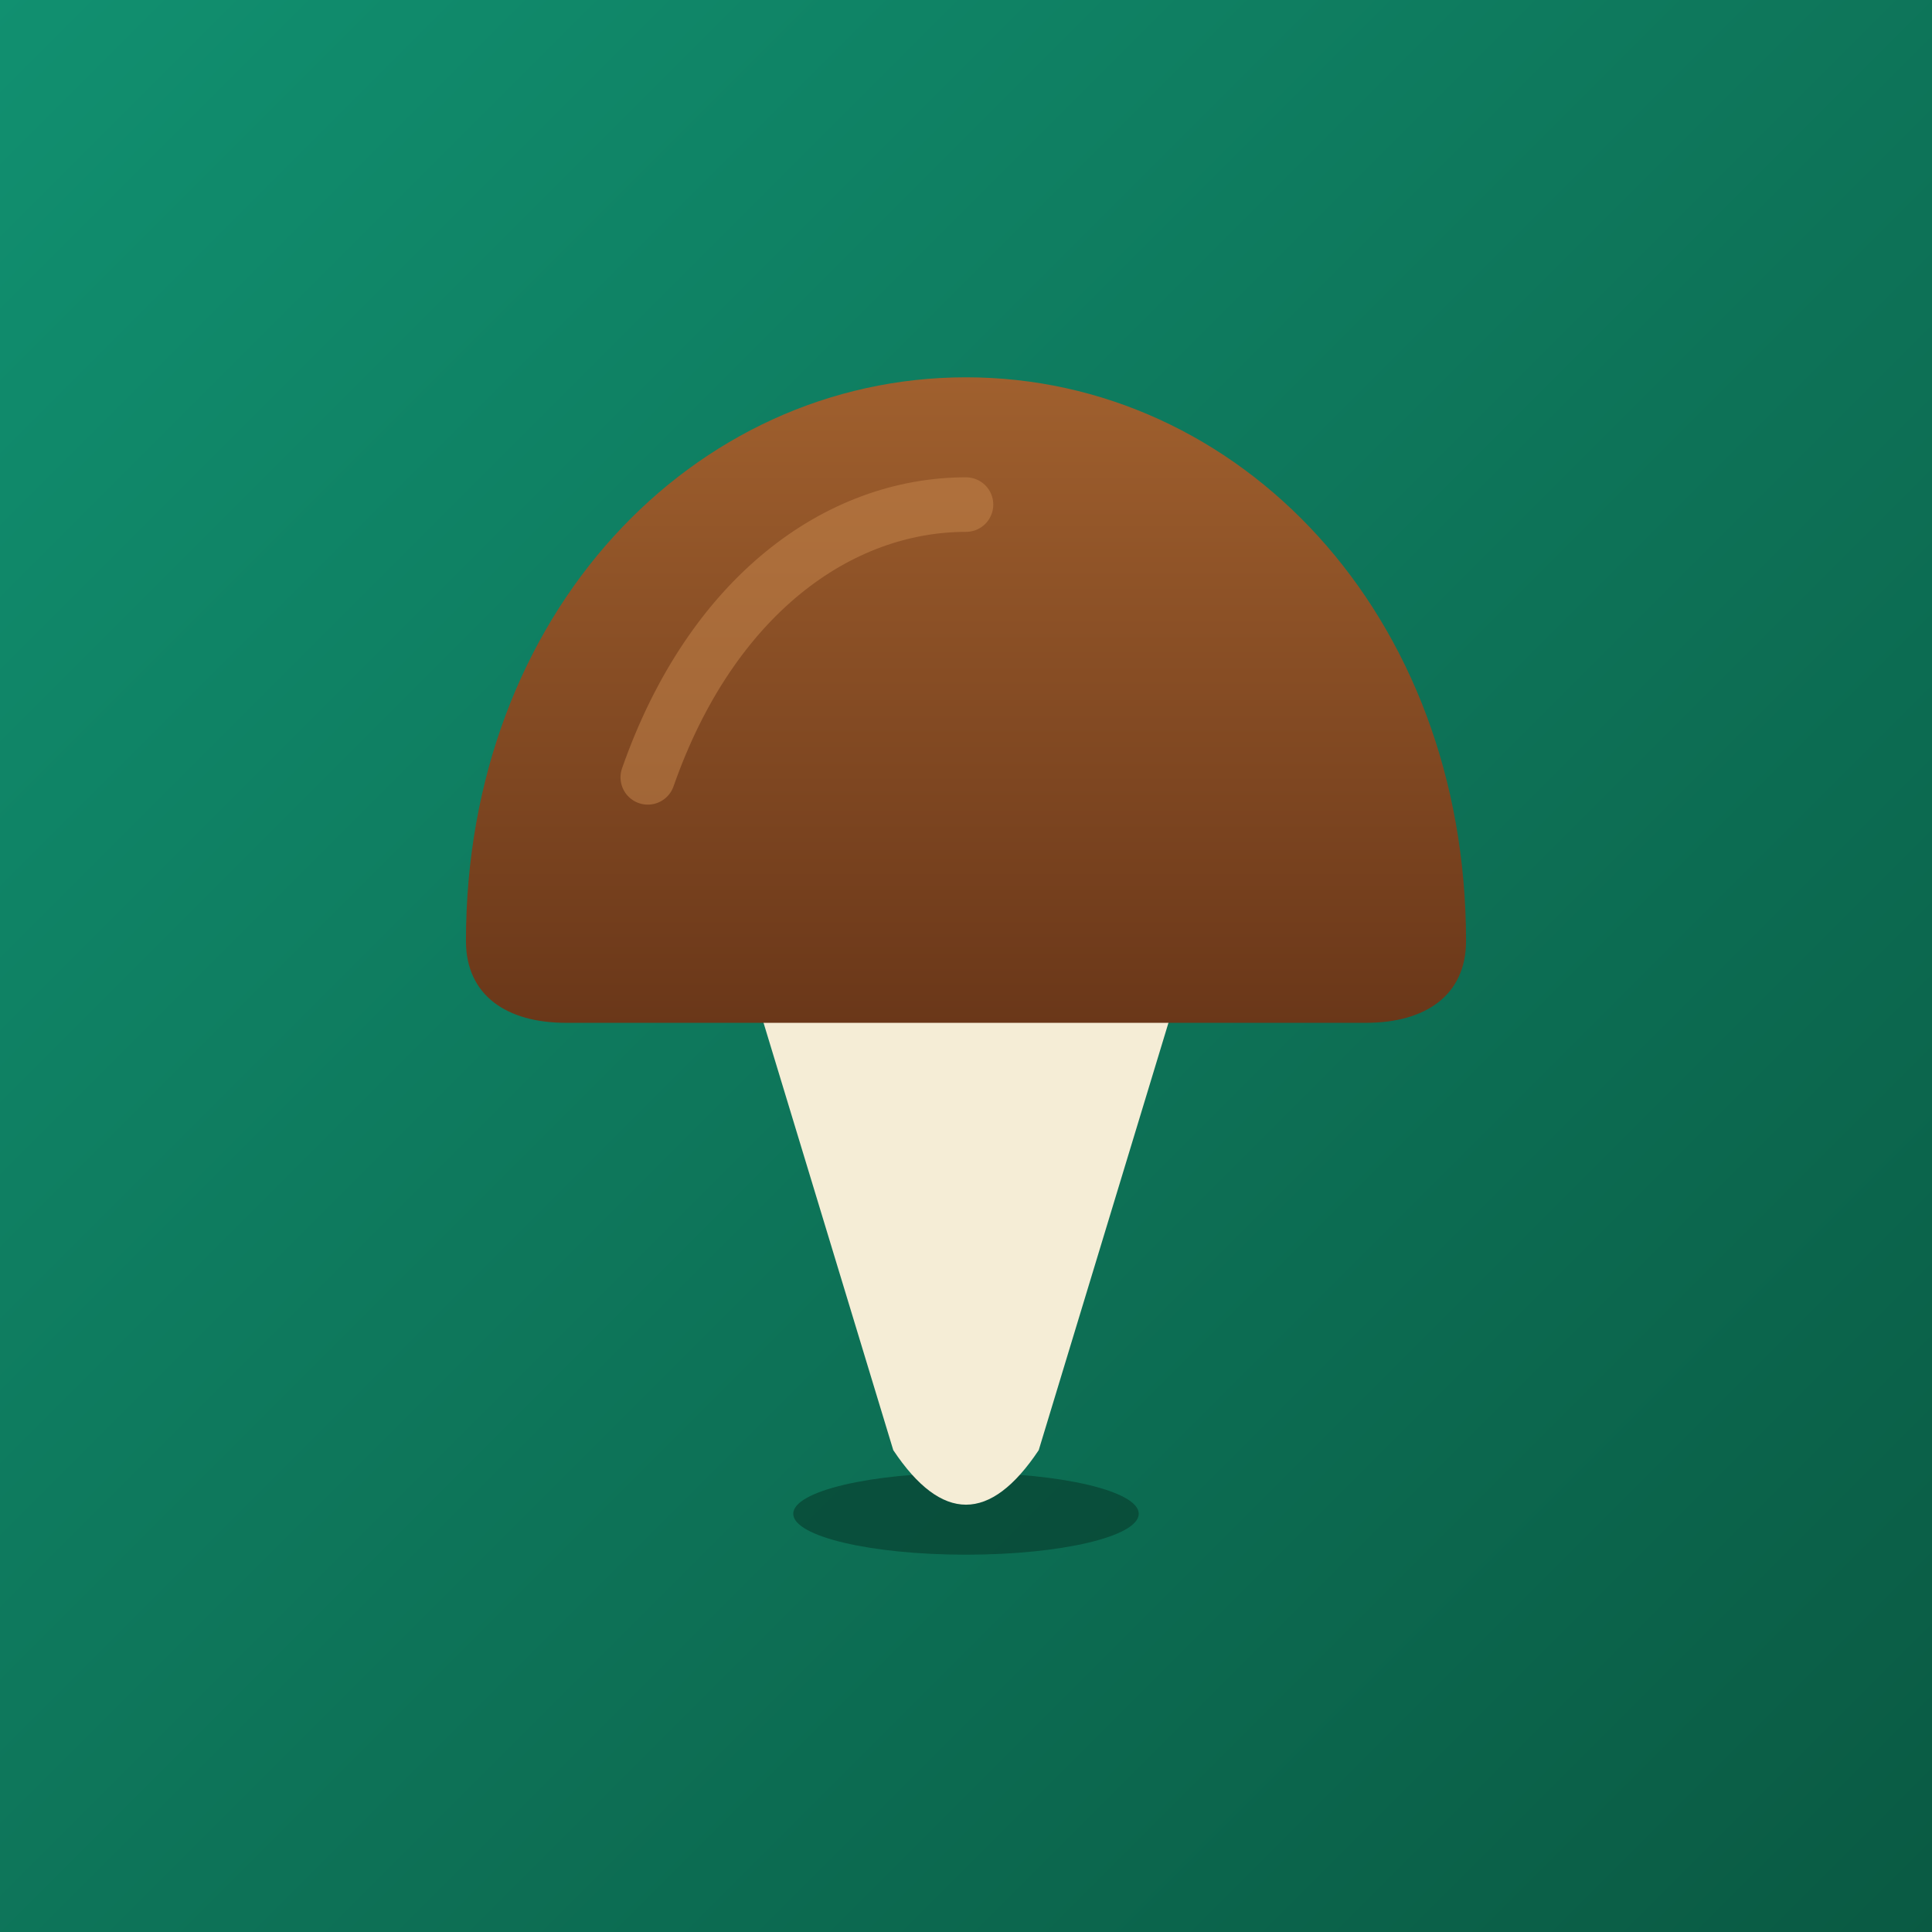
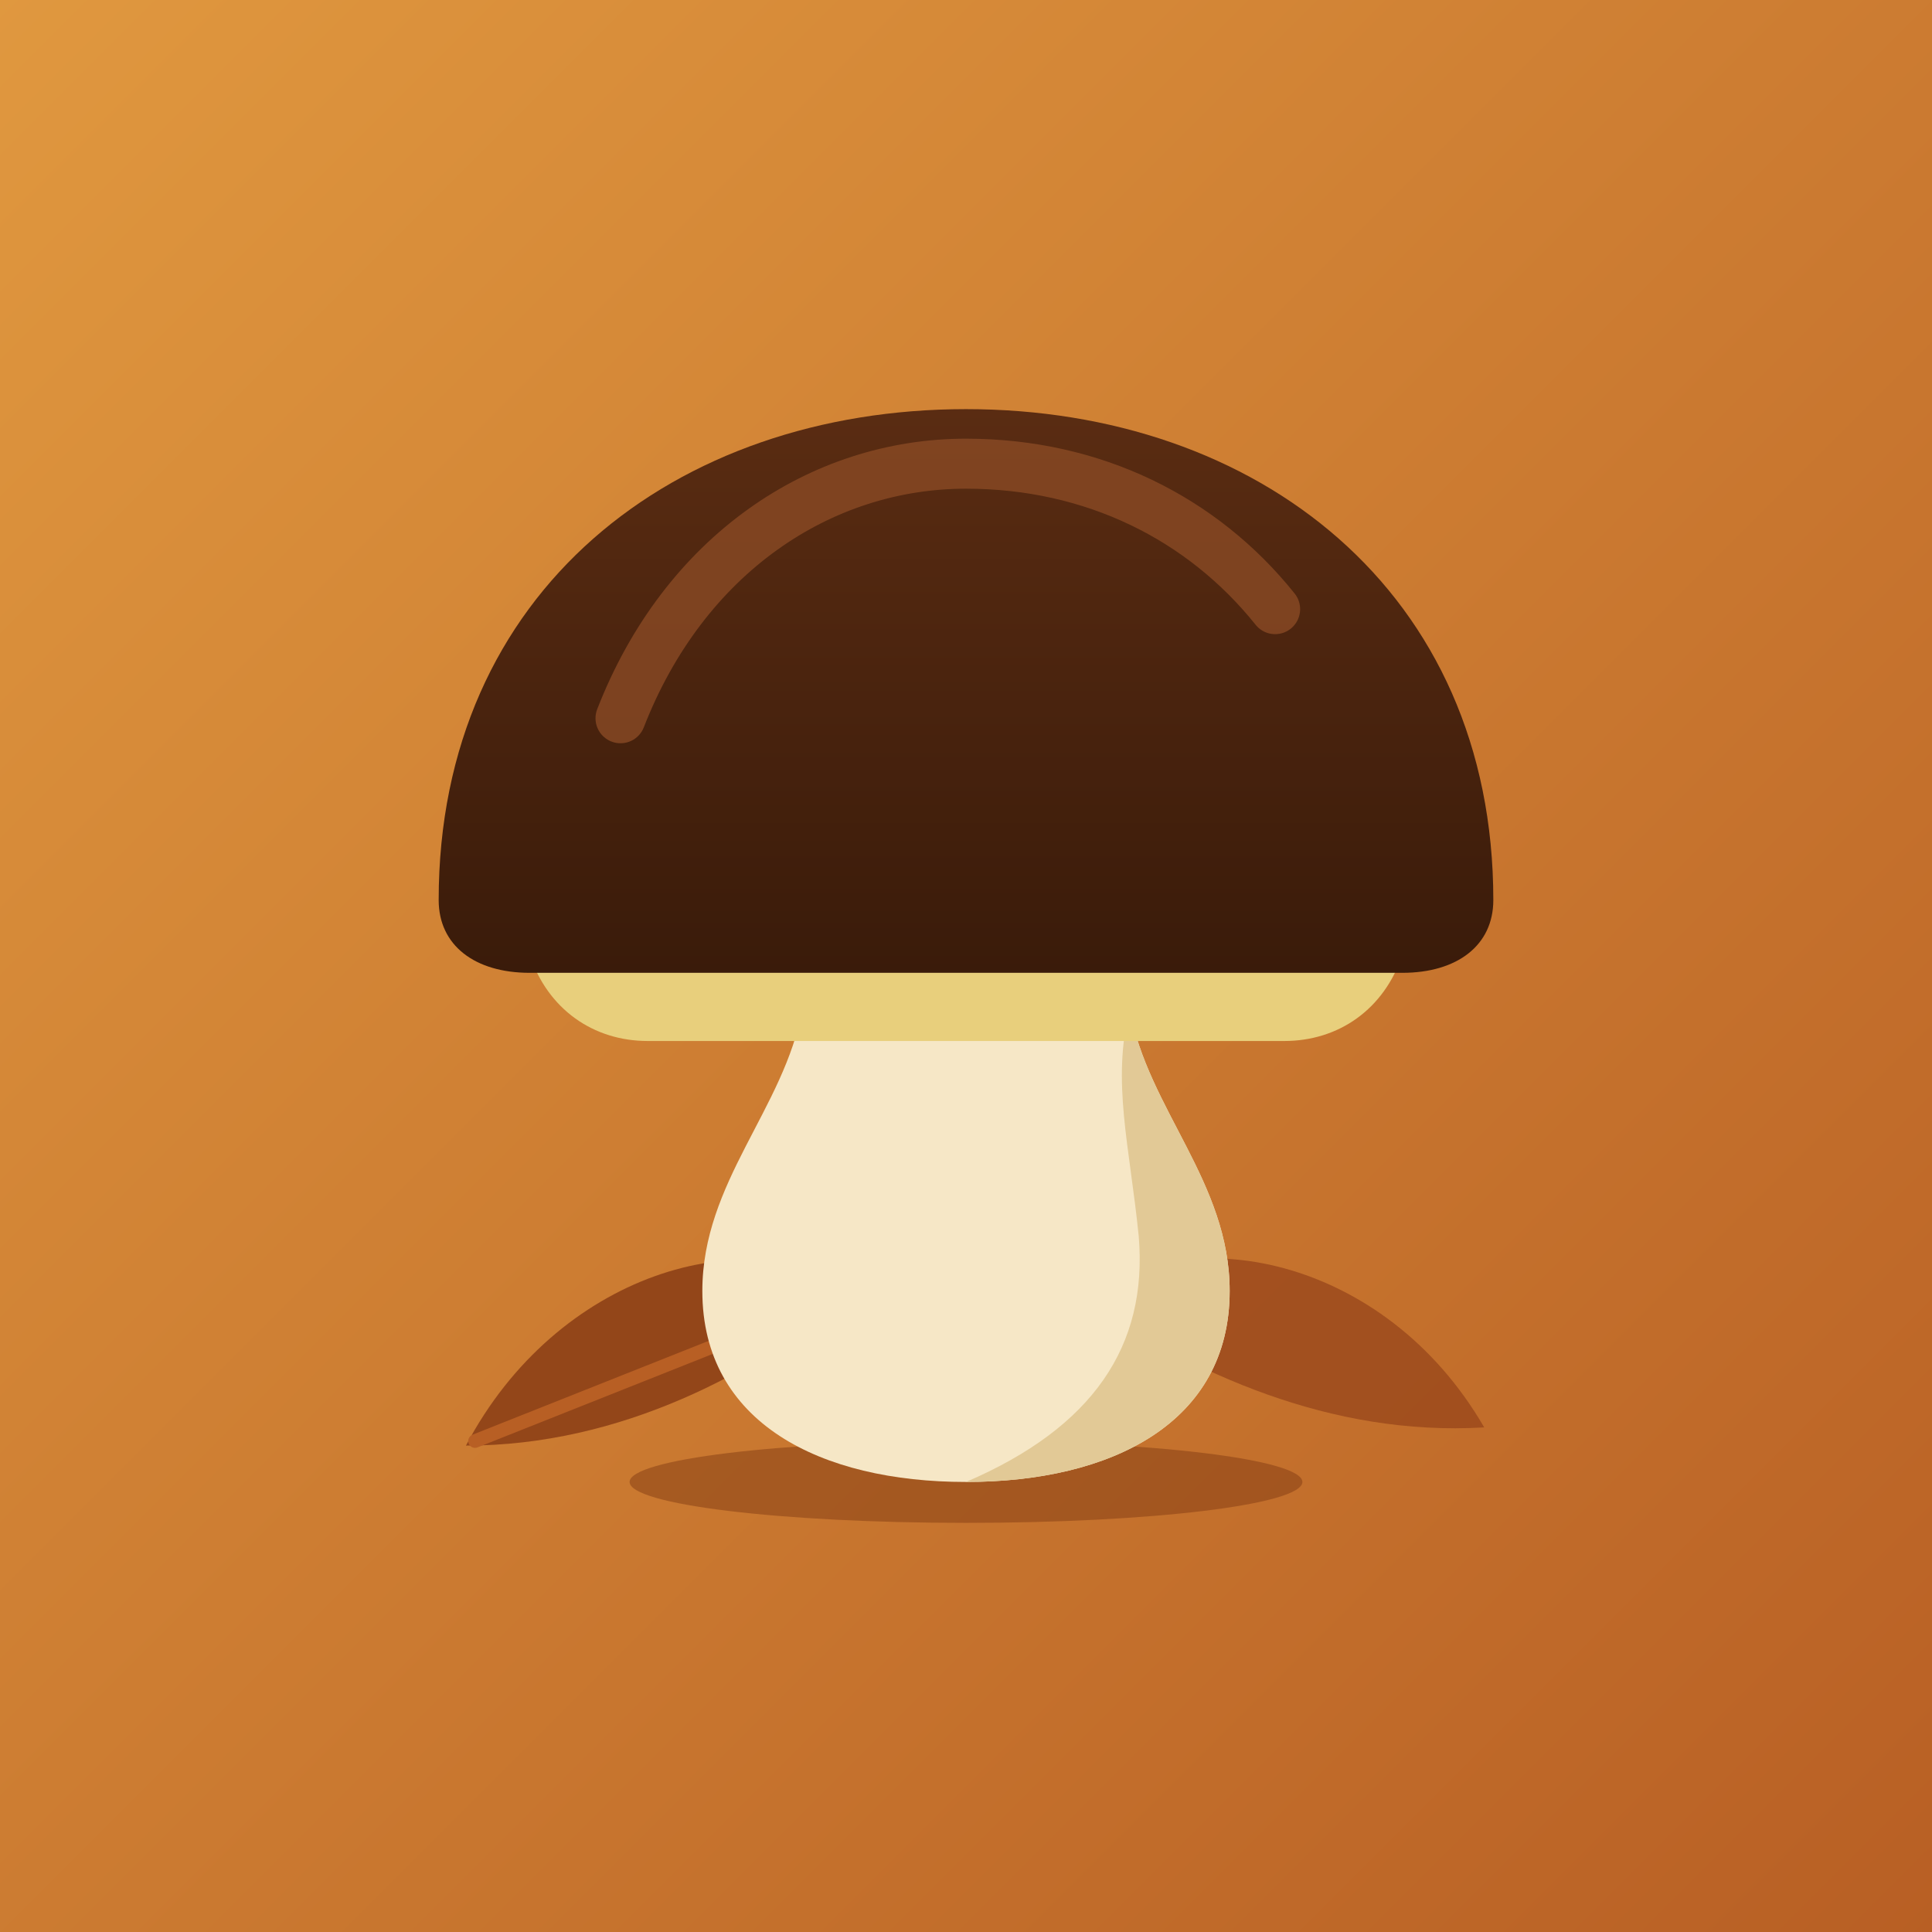
<svg xmlns="http://www.w3.org/2000/svg" viewBox="0 0 340 340" role="img" aria-label="FungiCast">
  <defs>
    <linearGradient id="bg-bg" x1="0" y1="0" x2="1" y2="1">
-       <stop offset="0" stop-color="#119070" />
-       <stop offset="1" stop-color="#0a5a43" />
+       <stop offset="0" stop-color="#e0983f" />
+       <stop offset="1" stop-color="#b85f24" />
    </linearGradient>
  </defs>
  <rect width="340" height="340" fill="url(#bg-bg)" />
-   <g transform="translate(170 170) scale(0.8) translate(-170 -181.5)">
+   <g transform="translate(170 170) scale(0.8) translate(-170 -194.5)">
    <defs>
      <linearGradient id="mk-cap" x1="0" y1="0" x2="0" y2="1">
-         <stop offset="0" stop-color="#a0602e" />
-         <stop offset="1" stop-color="#6a3719" />
+         <stop offset="0" stop-color="#5a2c12" />
+         <stop offset="1" stop-color="#3a1b0a" />
      </linearGradient>
    </defs>
-     <ellipse cx="170" cy="302" rx="38" ry="9" fill="#063a2b" opacity="0.6" />
-     <path d="M120 176 L220 176 L186 288 Q170 312 154 288 Z" fill="#f5edd6" />
-     <path d="M60 176 C60 104 110 52 170 52 C230 52 280 104 280 176 C280 188 271 194 258 194 L82 194 C69 194 60 188 60 176 Z" fill="url(#mk-cap)" />
-     <path d="M100 140 C114 100 142 80 170 80" stroke="#c7874d" stroke-width="12" stroke-linecap="round" fill="none" opacity="0.5" />
+     <path d="M60 300 C80 262 122 250 146 266 C124 284 94 300 60 300 Z" fill="#8a3d15" opacity="0.85" />
+     <path d="M62 299 L140 268" stroke="#b85f24" stroke-width="3" stroke-linecap="round" fill="none" />
+     <path d="M284 296 C262 258 218 250 196 268 C220 284 250 298 284 296 Z" fill="#9c4a1c" opacity="0.85" />
+     <ellipse cx="170" cy="308" rx="74" ry="9" fill="#7a3510" opacity="0.45" />
+     <path d="M134 204 C130 226 112 242 112 266 C112 295 138 308 170 308 C202 308 228 295 228 266 C228 242 210 226 206 204 Z" fill="#f6e7c6" />
+     <path d="M206 204 C210 226 228 242 228 266 C228 295 202 308 170 308 C198 296 210 278 208 254 C206 234 202 220 206 204 Z" fill="#e2c996" />
+     <path d="M74 192 L266 192 C262 204 252 211 240 211 L100 211 C88 211 78 204 74 192 Z" fill="#e8cf7c" />
+     <path d="M54 180 C54 112 106 72 170 72 C234 72 286 112 286 180 C286 190 278 196 266 196 L74 196 C62 196 54 190 54 180 Z" fill="url(#mk-cap)" />
+     <path d="M94 140 C108 104 138 84 170 84 C198 84 222 96 238 116" stroke="#8a4a24" stroke-width="11" stroke-linecap="round" fill="none" opacity="0.8" />
  </g>
</svg>
